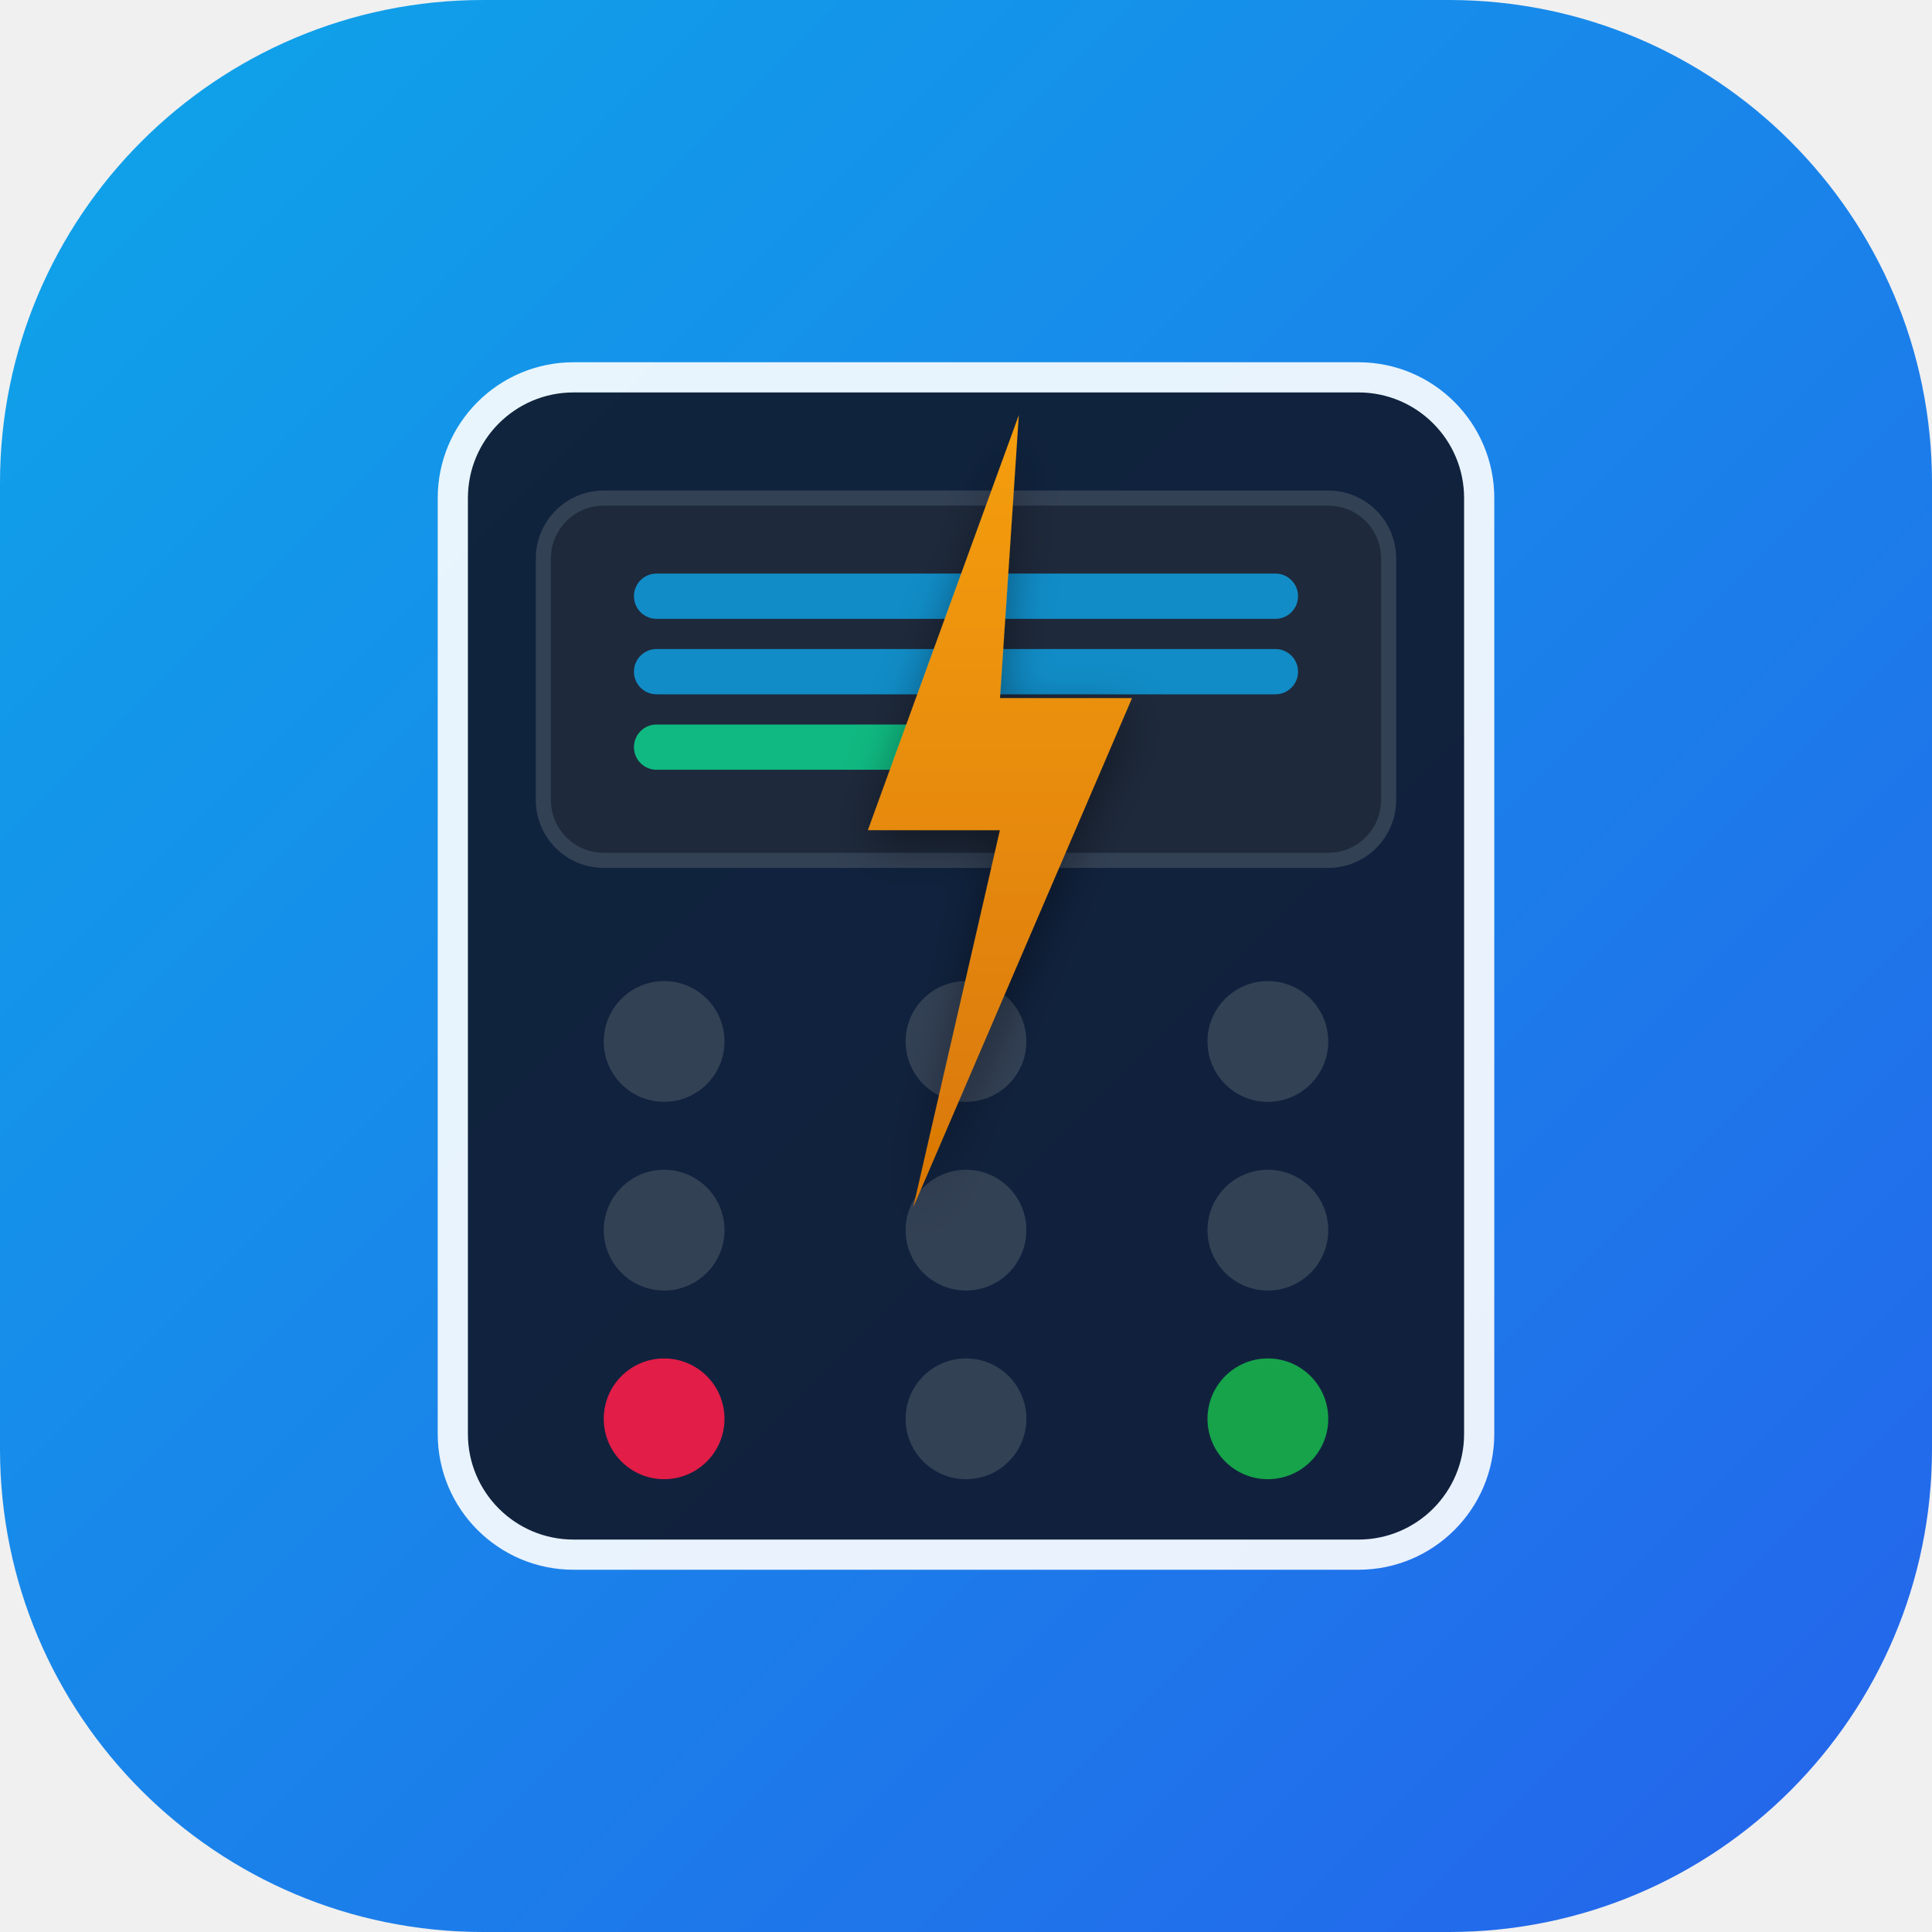
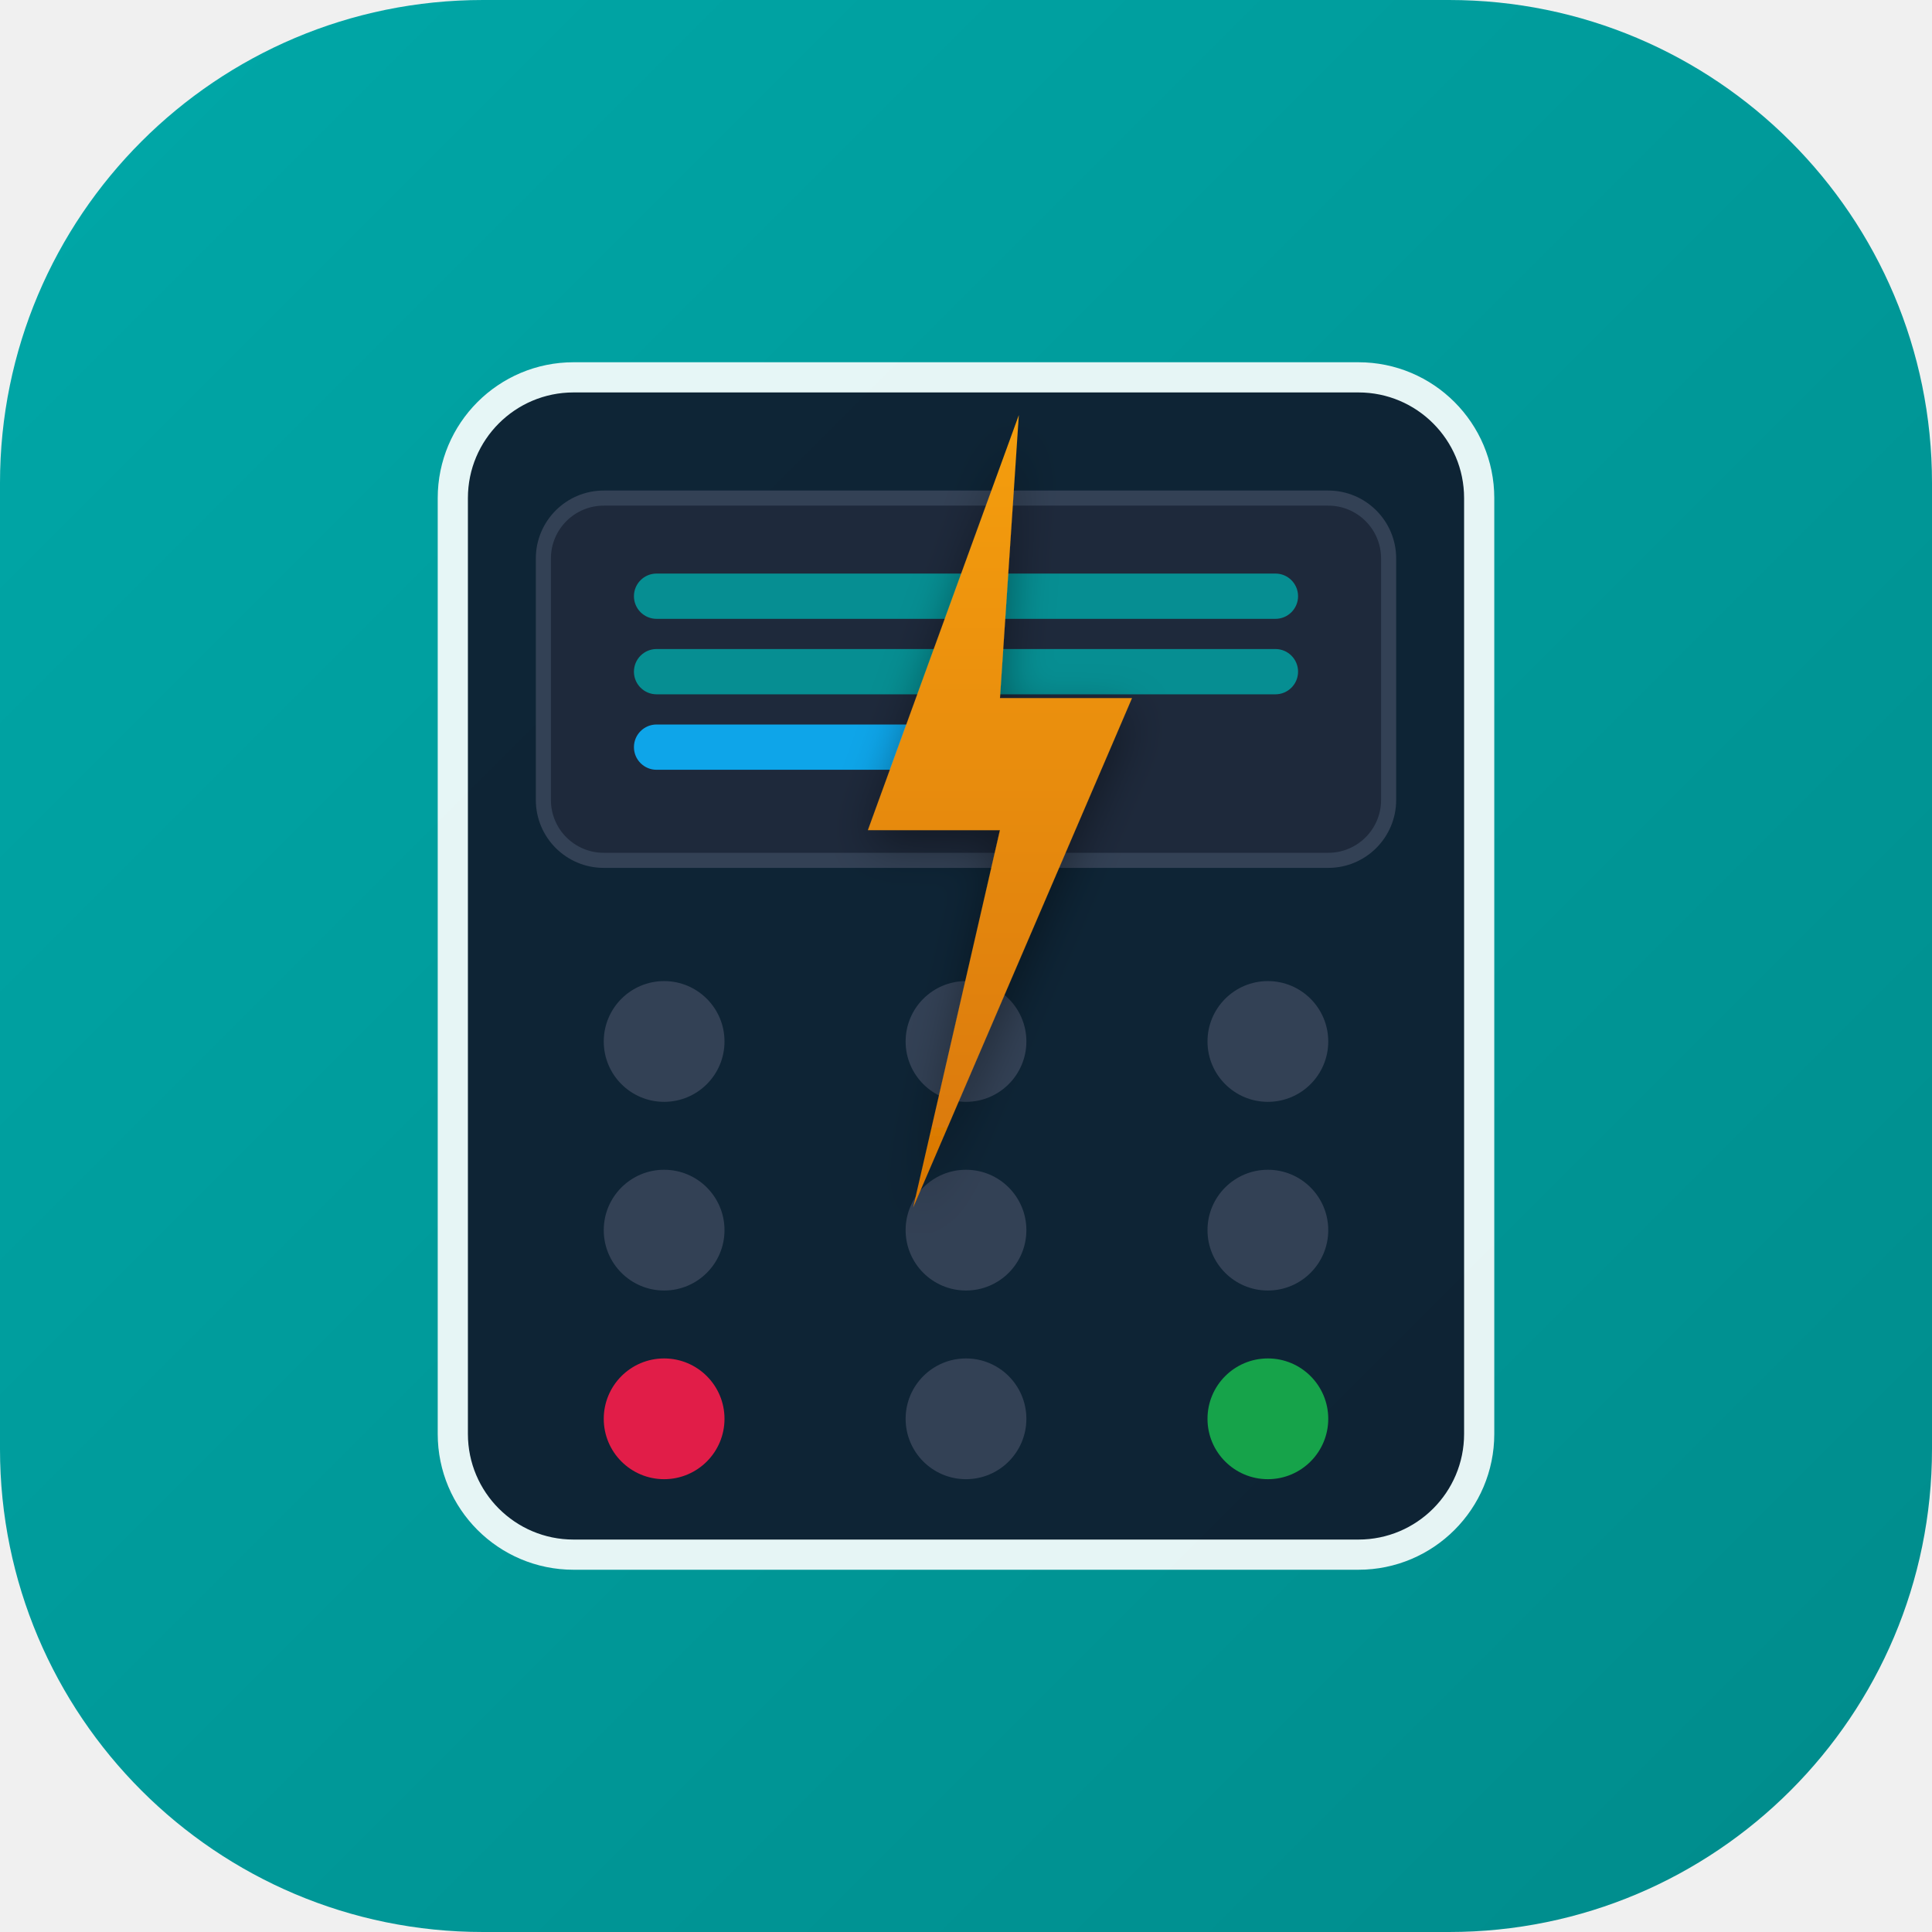
<svg xmlns="http://www.w3.org/2000/svg" viewBox="0 0 512 512" width="512" height="512">
  <defs>
    <linearGradient id="grad" x1="0%" y1="0%" x2="100%" y2="100%">
-       <stop offset="0%" style="stop-color:#0ea5e9;stop-opacity:1" />
-       <stop offset="100%" style="stop-color:#2563eb;stop-opacity:1" />
+       <stop offset="0%" style="stop-color:#00a8a8;stop-opacity:1" />
+       <stop offset="100%" style="stop-color:#008b8b;stop-opacity:1" />
    </linearGradient>
    <linearGradient id="boltGrad" x1="0%" y1="0%" x2="0%" y2="100%">
      <stop offset="0%" style="stop-color:#f59e0b;stop-opacity:1" />
      <stop offset="100%" style="stop-color:#d97706;stop-opacity:1" />
    </linearGradient>
  </defs>
  <rect width="512" height="512" rx="128" fill="url(#grad)" />
  <rect x="120" y="100" width="272" height="312" rx="32" fill="#0f172a" stroke="#ffffff" stroke-width="8" opacity="0.9" />
  <rect x="144" y="132" width="224" height="96" rx="16" fill="#1e293b" stroke="#334155" stroke-width="4" />
-   <rect x="168" y="152" width="176" height="12" rx="6" fill="#0ea5e9" opacity="0.8" />
-   <rect x="168" y="172" width="176" height="12" rx="6" fill="#0ea5e9" opacity="0.8" />
-   <rect x="168" y="192" width="120" height="12" rx="6" fill="#10b981" />
+   <rect x="168" y="152" width="176" height="12" rx="6" fill="#00a8a8" opacity="0.8" />
+   <rect x="168" y="172" width="176" height="12" rx="6" fill="#00a8a8" opacity="0.8" />
+   <rect x="168" y="192" width="120" height="12" rx="6" fill="#0ea5e9" />
  <circle cx="176" cy="276" r="16" fill="#334155" />
  <circle cx="256" cy="276" r="16" fill="#334155" />
  <circle cx="336" cy="276" r="16" fill="#334155" />
  <circle cx="176" cy="326" r="16" fill="#334155" />
  <circle cx="256" cy="326" r="16" fill="#334155" />
  <circle cx="336" cy="326" r="16" fill="#334155" />
  <circle cx="176" cy="376" r="16" fill="#e11d48" />
  <circle cx="256" cy="376" r="16" fill="#334155" />
  <circle cx="336" cy="376" r="16" fill="#16a34a" />
  <path d="M 270,110 L 230,220 L 265,220 L 242,320 L 300,185 L 265,185 Z" fill="url(#boltGrad)" filter="drop-shadow(0px 4px 6px rgba(0,0,0,0.4))" />
</svg>
